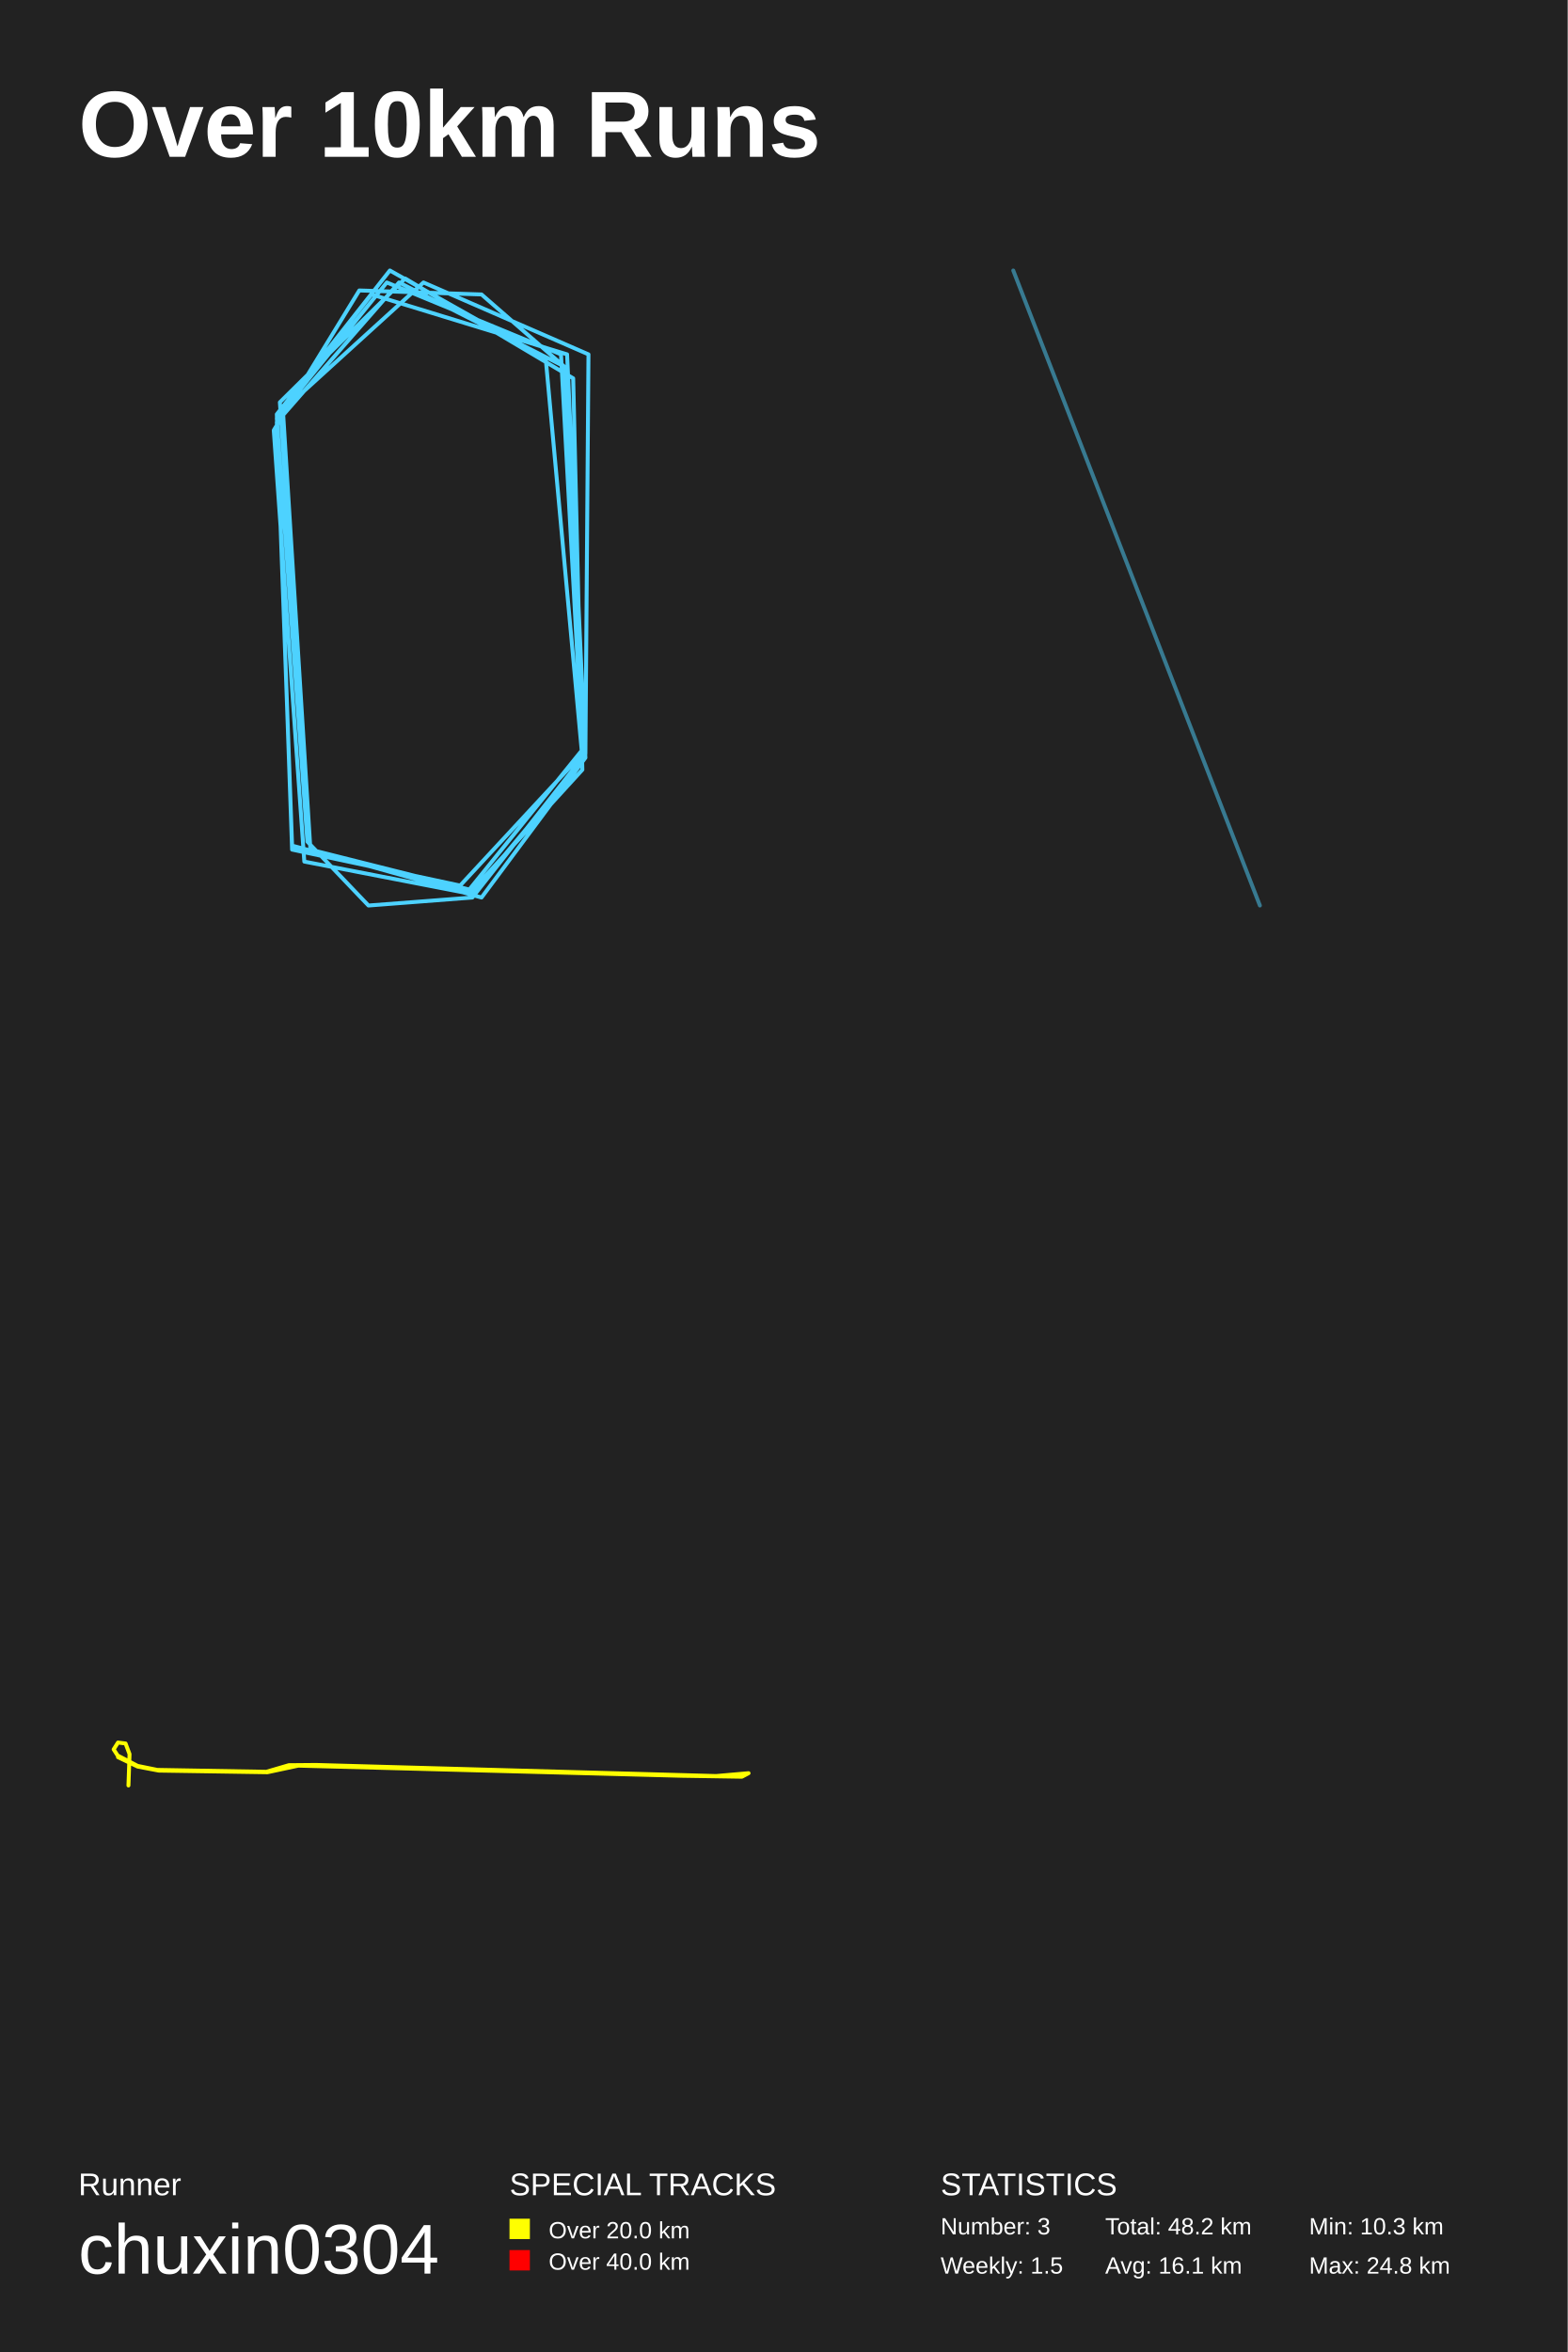
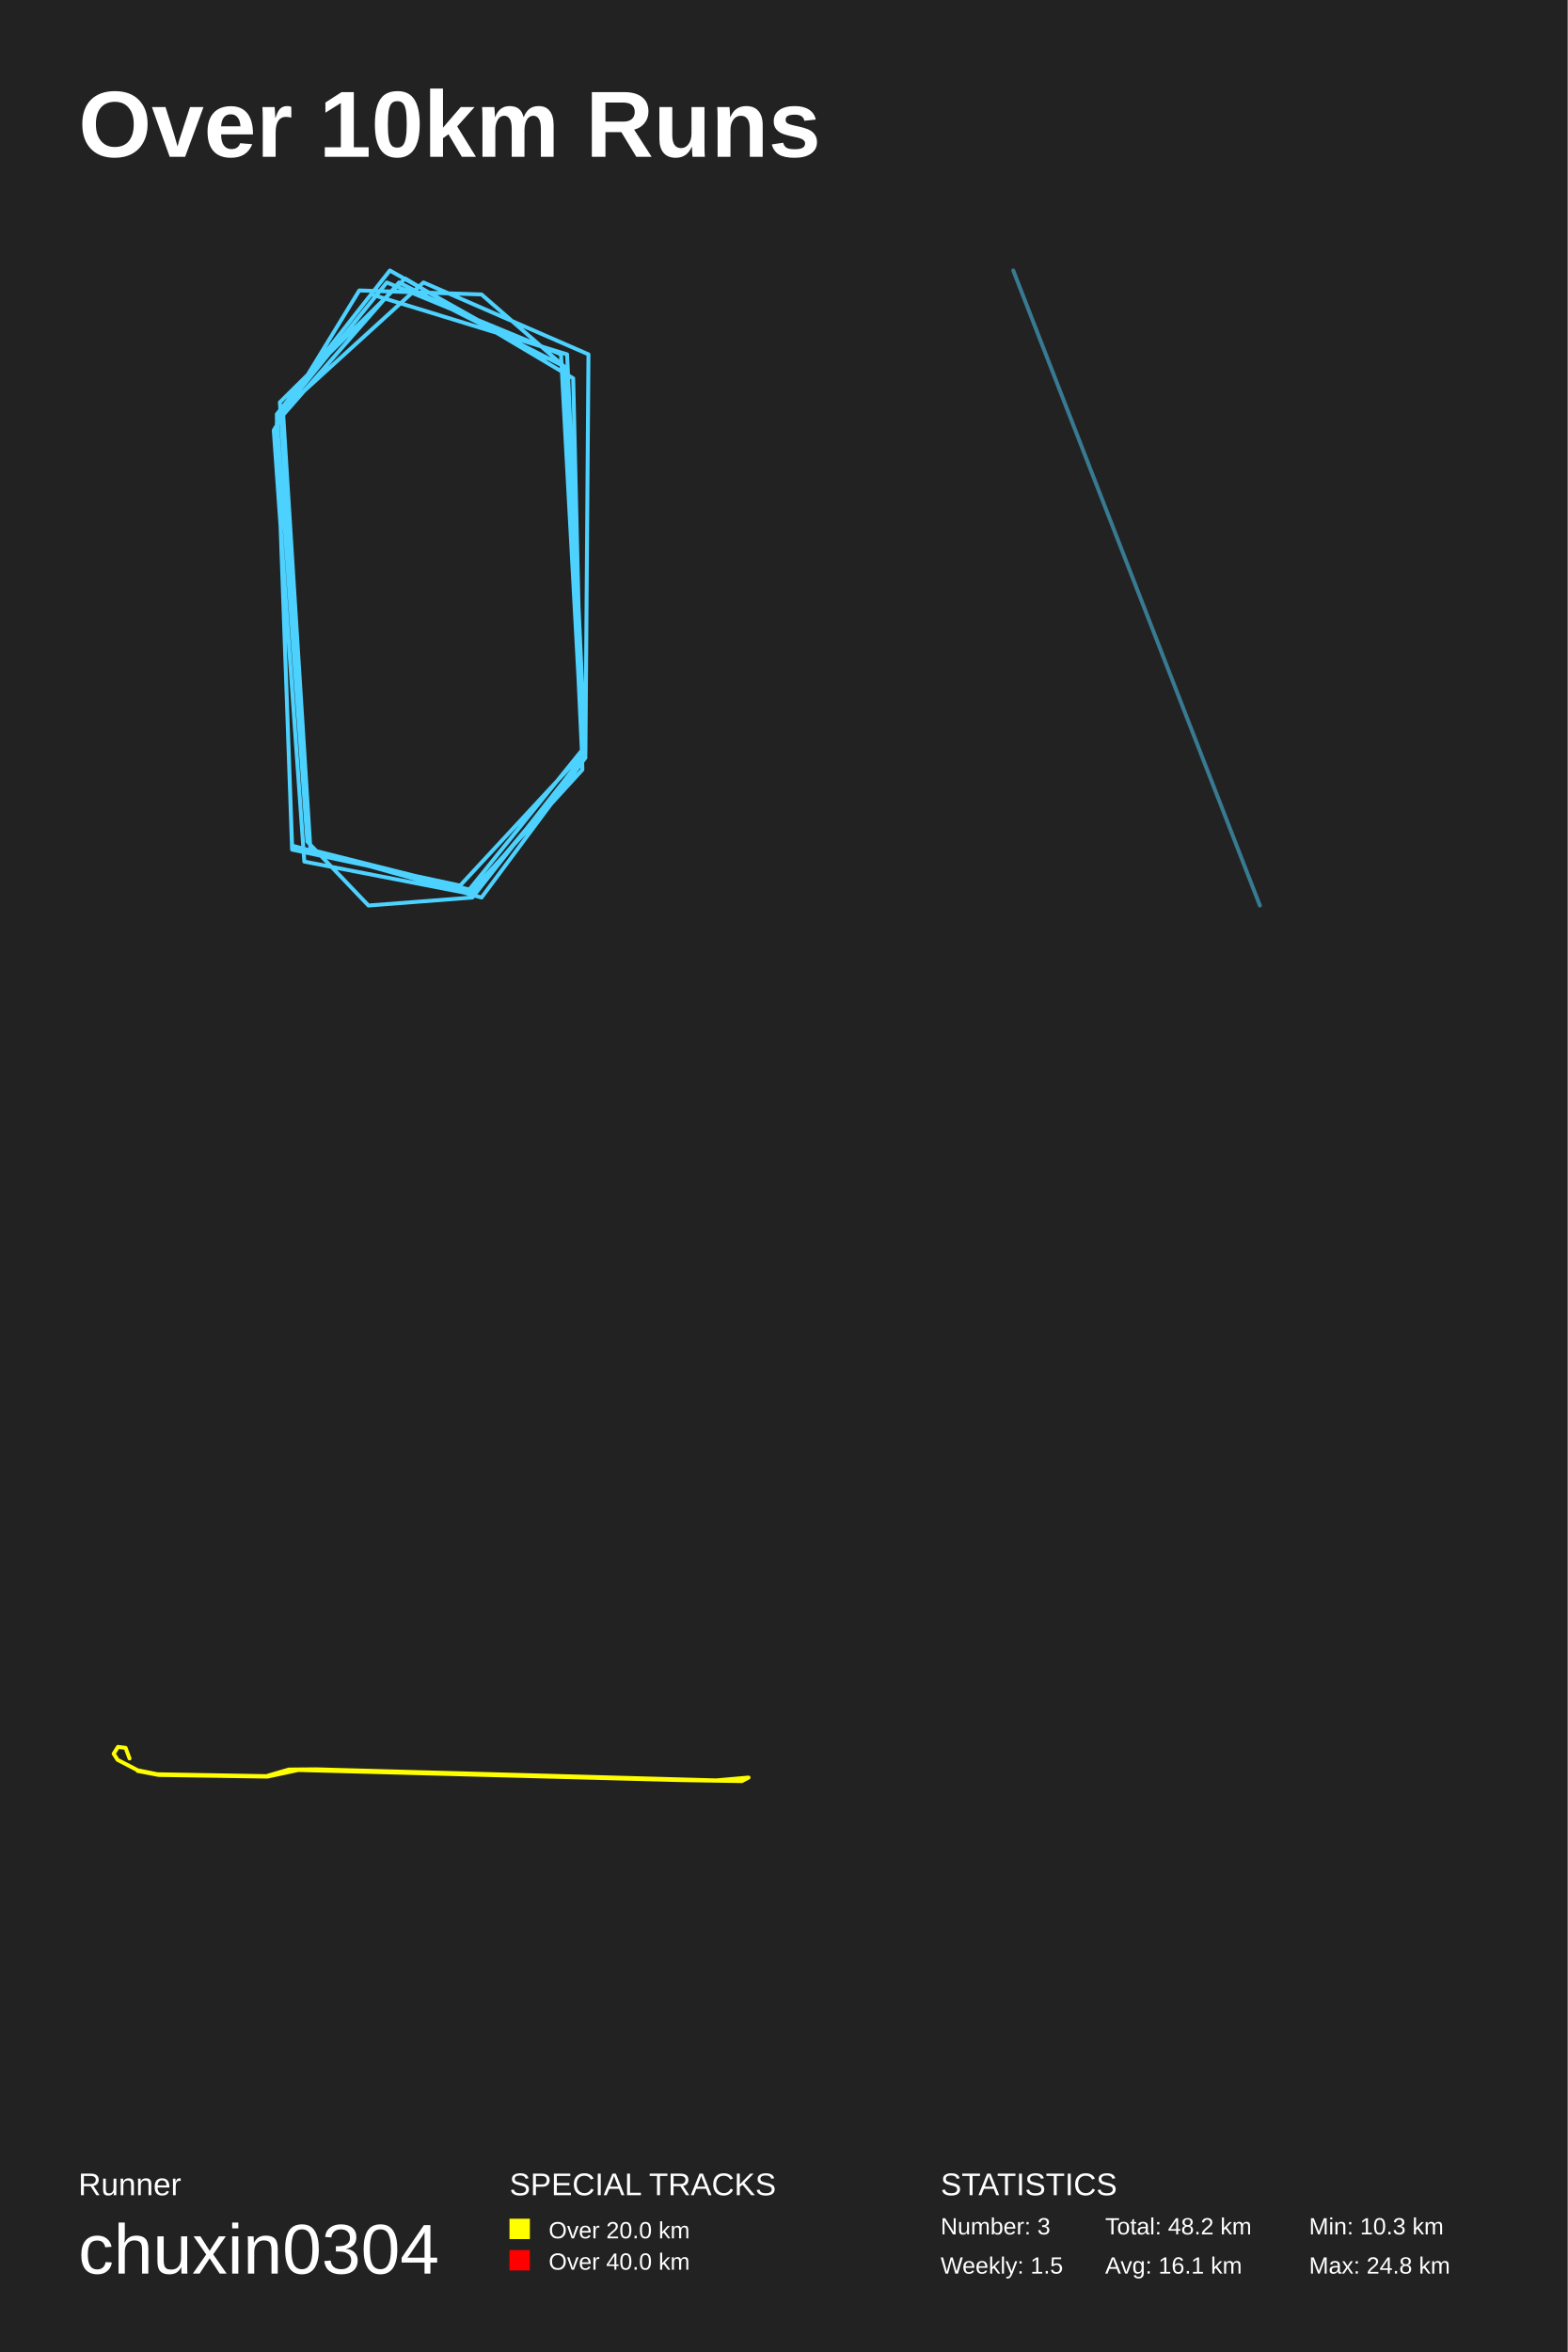
<svg xmlns="http://www.w3.org/2000/svg" baseProfile="full" height="300mm" version="1.1" viewBox="0,0,200,300" width="200mm">
  <defs />
  <rect fill="#222222" height="300" width="200" x="0" y="0" />
  <text fill="#FFFFFF" style="font-size:12px; font-family:Arial; font-weight:bold;" x="10" y="20">Over 10km Runs</text>
  <text fill="#FFFFFF" style="font-size:4px; font-family:Arial" x="10" y="280">Runner</text>
  <text fill="#FFFFFF" style="font-size:9px; font-family:Arial" x="10" y="290">chuxin0304</text>
  <text fill="#FFFFFF" style="font-size:4px; font-family:Arial" x="65" y="280">SPECIAL TRACKS</text>
  <rect fill="yellow" height="2.6" width="2.6" x="65" y="283" />
  <text fill="#FFFFFF" style="font-size:3px; font-family:Arial" x="70" y="285.5">Over 20.0 km</text>
  <rect fill="red" height="2.6" width="2.6" x="65" y="287" />
  <text fill="#FFFFFF" style="font-size:3px; font-family:Arial" x="70" y="289.5">Over 40.0 km</text>
  <text fill="#FFFFFF" style="font-size:4px; font-family:Arial" x="120" y="280">STATISTICS</text>
  <text fill="#FFFFFF" style="font-size:3px; font-family:Arial" x="120" y="285">Number: 3</text>
  <text fill="#FFFFFF" style="font-size:3px; font-family:Arial" x="120" y="290">Weekly: 1.5</text>
  <text fill="#FFFFFF" style="font-size:3px; font-family:Arial" x="141" y="285">Total: 48.2 km</text>
  <text fill="#FFFFFF" style="font-size:3px; font-family:Arial" x="141" y="290">Avg: 16.1 km</text>
  <text fill="#FFFFFF" style="font-size:3px; font-family:Arial" x="167" y="285">Min: 10.3 km</text>
  <text fill="#FFFFFF" style="font-size:3px; font-family:Arial" x="167" y="290">Max: 24.8 km</text>
-   <polyline fill="none" opacity="1" points="74.296,96.651 69.618,45.708 49.738,34.5 35.314,52.84 37.264,108.368 58.703,112.953 74.296,96.142 71.957,46.727 50.907,36.028 35.314,53.859 37.264,107.859 60.262,113.972 74.296,97.161 71.957,46.727 61.432,37.557 45.839,37.047 34.925,54.878 38.823,109.896 59.873,113.972 74.296,98.179 73.126,48.255 51.687,35.519 35.704,51.311 39.602,108.368 59.873,113.462 74.296,95.632 71.567,45.198 49.348,36.028 35.314,53.349 39.213,107.349 47.009,115.5 60.262,114.481 74.686,96.142 75.075,45.198 54.025,36.028 36.094,52.33 39.602,108.368 61.432,114.481 74.686,96.651 72.347,45.198 47.399,37.557 35.314,52.84" stroke="#4DD2FF" stroke-dasharray="none" stroke-linecap="round" stroke-linejoin="round" stroke-width="0.5" />
-   <polyline fill="none" opacity="0.5" points="129.268,34.5 160.732,115.5 129.268,34.5 160.732,115.5 129.268,34.5 160.732,115.5 129.268,34.5 160.732,115.5 129.268,34.5 160.732,115.5 129.268,34.5 160.732,115.5 129.268,34.5 160.732,115.5 129.268,34.5 160.732,115.5 129.268,34.5 160.732,115.5 129.268,34.5 160.732,115.5 129.268,34.5 160.732,115.5 129.268,34.5 160.732,115.5 129.268,34.5 160.732,115.5 129.268,34.5 160.732,115.5 129.268,34.5 160.732,115.5 129.268,34.5 160.732,115.5 129.268,34.5 160.732,115.5 129.268,34.5 160.732,115.5 129.268,34.5 160.732,115.5 129.268,34.5 160.732,115.5 129.268,34.5 160.732,115.5 129.268,34.5 160.732,115.5 129.268,34.5 160.732,115.5 129.268,34.5 160.732,115.5 129.268,34.5 160.732,115.5 129.268,34.5 160.732,115.5 129.268,34.5 160.732,115.5 129.268,34.5 160.732,115.5 129.268,34.5 160.732,115.5 129.268,34.5 160.732,115.5 129.268,34.5 160.732,115.5 129.268,34.5 160.732,115.5 129.268,34.5 160.732,115.5 129.268,34.5 160.732,115.5 129.268,34.5 160.732,115.5 129.268,34.5 160.732,115.5 129.268,34.5 160.732,115.5 129.268,34.5 160.732,115.5 129.268,34.5 160.732,115.5 129.268,34.5 160.732,115.5 129.268,34.5 160.732,115.5 129.268,34.5 160.732,115.5 129.268,34.5 160.732,115.5 129.268,34.5 160.732,115.5 129.268,34.5 160.732,115.5 129.268,34.5 160.732,115.5 129.268,34.5 160.732,115.5 129.268,34.5 160.732,115.5 129.268,34.5 160.732,115.5 129.268,34.5 160.732,115.5" stroke="#4DD2FF" stroke-dasharray="1,0.5" stroke-linecap="round" stroke-linejoin="round" stroke-width="0.5" />
-   <polyline fill="none" opacity="1" points="15.052,224.128 17.561,225.331 20.254,225.842 34.111,226.053 38.047,225.211 86.96,226.504 94.648,226.624 95.5,226.173 91.357,226.534 40.326,225.12 36.85,225.15 33.973,225.993 20.07,225.752 17.561,225.241 15.006,223.917 14.5,223.135 15.052,222.263 16.019,222.383 16.526,223.737 16.387,227.737" stroke="yellow" stroke-dasharray="none" stroke-linecap="round" stroke-linejoin="round" stroke-width="0.5" />
+   <polyline fill="none" opacity="1" points="69.618,45.708 49.738,34.5 35.314,52.84 37.264,108.368 58.703,112.953 74.296,96.142 71.957,46.727 50.907,36.028 35.314,53.859 37.264,107.859 60.262,113.972 74.296,97.161 71.957,46.727 61.432,37.557 45.839,37.047 34.925,54.878 38.823,109.896 59.873,113.972 74.296,98.179 73.126,48.255 51.687,35.519 35.704,51.311 39.602,108.368 59.873,113.462 74.296,95.632 71.567,45.198 49.348,36.028 35.314,53.349 39.213,107.349 47.009,115.5 60.262,114.481 74.686,96.142 75.075,45.198 54.025,36.028 36.094,52.33 39.602,108.368 61.432,114.481 74.686,96.651 72.347,45.198 47.399,37.557" stroke="#4DD2FF" stroke-dasharray="none" stroke-linecap="round" stroke-linejoin="round" stroke-width="0.5" />
+   <polyline fill="none" opacity="0.5" points="160.732,115.5 129.268,34.5 160.732,115.5 129.268,34.5 160.732,115.5 129.268,34.5 160.732,115.5 129.268,34.5 160.732,115.5 129.268,34.5 160.732,115.5 129.268,34.5 160.732,115.5 129.268,34.5 160.732,115.5 129.268,34.5 160.732,115.5 129.268,34.5 160.732,115.5 129.268,34.5 160.732,115.5 129.268,34.5 160.732,115.5 129.268,34.5 160.732,115.5 129.268,34.5 160.732,115.5 129.268,34.5 160.732,115.5 129.268,34.5 160.732,115.5 129.268,34.5 160.732,115.5 129.268,34.5 160.732,115.5 129.268,34.5 160.732,115.5 129.268,34.5 160.732,115.5 129.268,34.5 160.732,115.5 129.268,34.5 160.732,115.5 129.268,34.5 160.732,115.5 129.268,34.5 160.732,115.5 129.268,34.5 160.732,115.5 129.268,34.5 160.732,115.5 129.268,34.5 160.732,115.5 129.268,34.5 160.732,115.5 129.268,34.5 160.732,115.5 129.268,34.5 160.732,115.5 129.268,34.5 160.732,115.5 129.268,34.5 160.732,115.5 129.268,34.5 160.732,115.5 129.268,34.5 160.732,115.5 129.268,34.5 160.732,115.5 129.268,34.5 160.732,115.5 129.268,34.5 160.732,115.5 129.268,34.5 160.732,115.5 129.268,34.5 160.732,115.5 129.268,34.5 160.732,115.5 129.268,34.5 160.732,115.5 129.268,34.5 160.732,115.5 129.268,34.5 160.732,115.5 129.268,34.5 160.732,115.5 129.268,34.5 160.732,115.5 129.268,34.5 160.732,115.5 129.268,34.5 160.732,115.5 129.268,34.5 160.732,115.5 129.268,34.5 160.732,115.5 129.268,34.5" stroke="#4DD2FF" stroke-dasharray="1,0.5" stroke-linecap="round" stroke-linejoin="round" stroke-width="0.5" />
+   <polyline fill="none" opacity="1" points="17.561,225.887 20.254,226.399 34.111,226.609 38.047,225.767 86.96,227.06 94.648,227.181 95.5,226.73 91.357,227.09 40.326,225.677 36.85,225.707 33.973,226.549 20.07,226.308 17.561,225.797 15.006,224.474 14.5,223.692 15.052,222.819 16.019,222.94 16.526,224.293" stroke="yellow" stroke-dasharray="none" stroke-linecap="round" stroke-linejoin="round" stroke-width="0.5" />
</svg>
